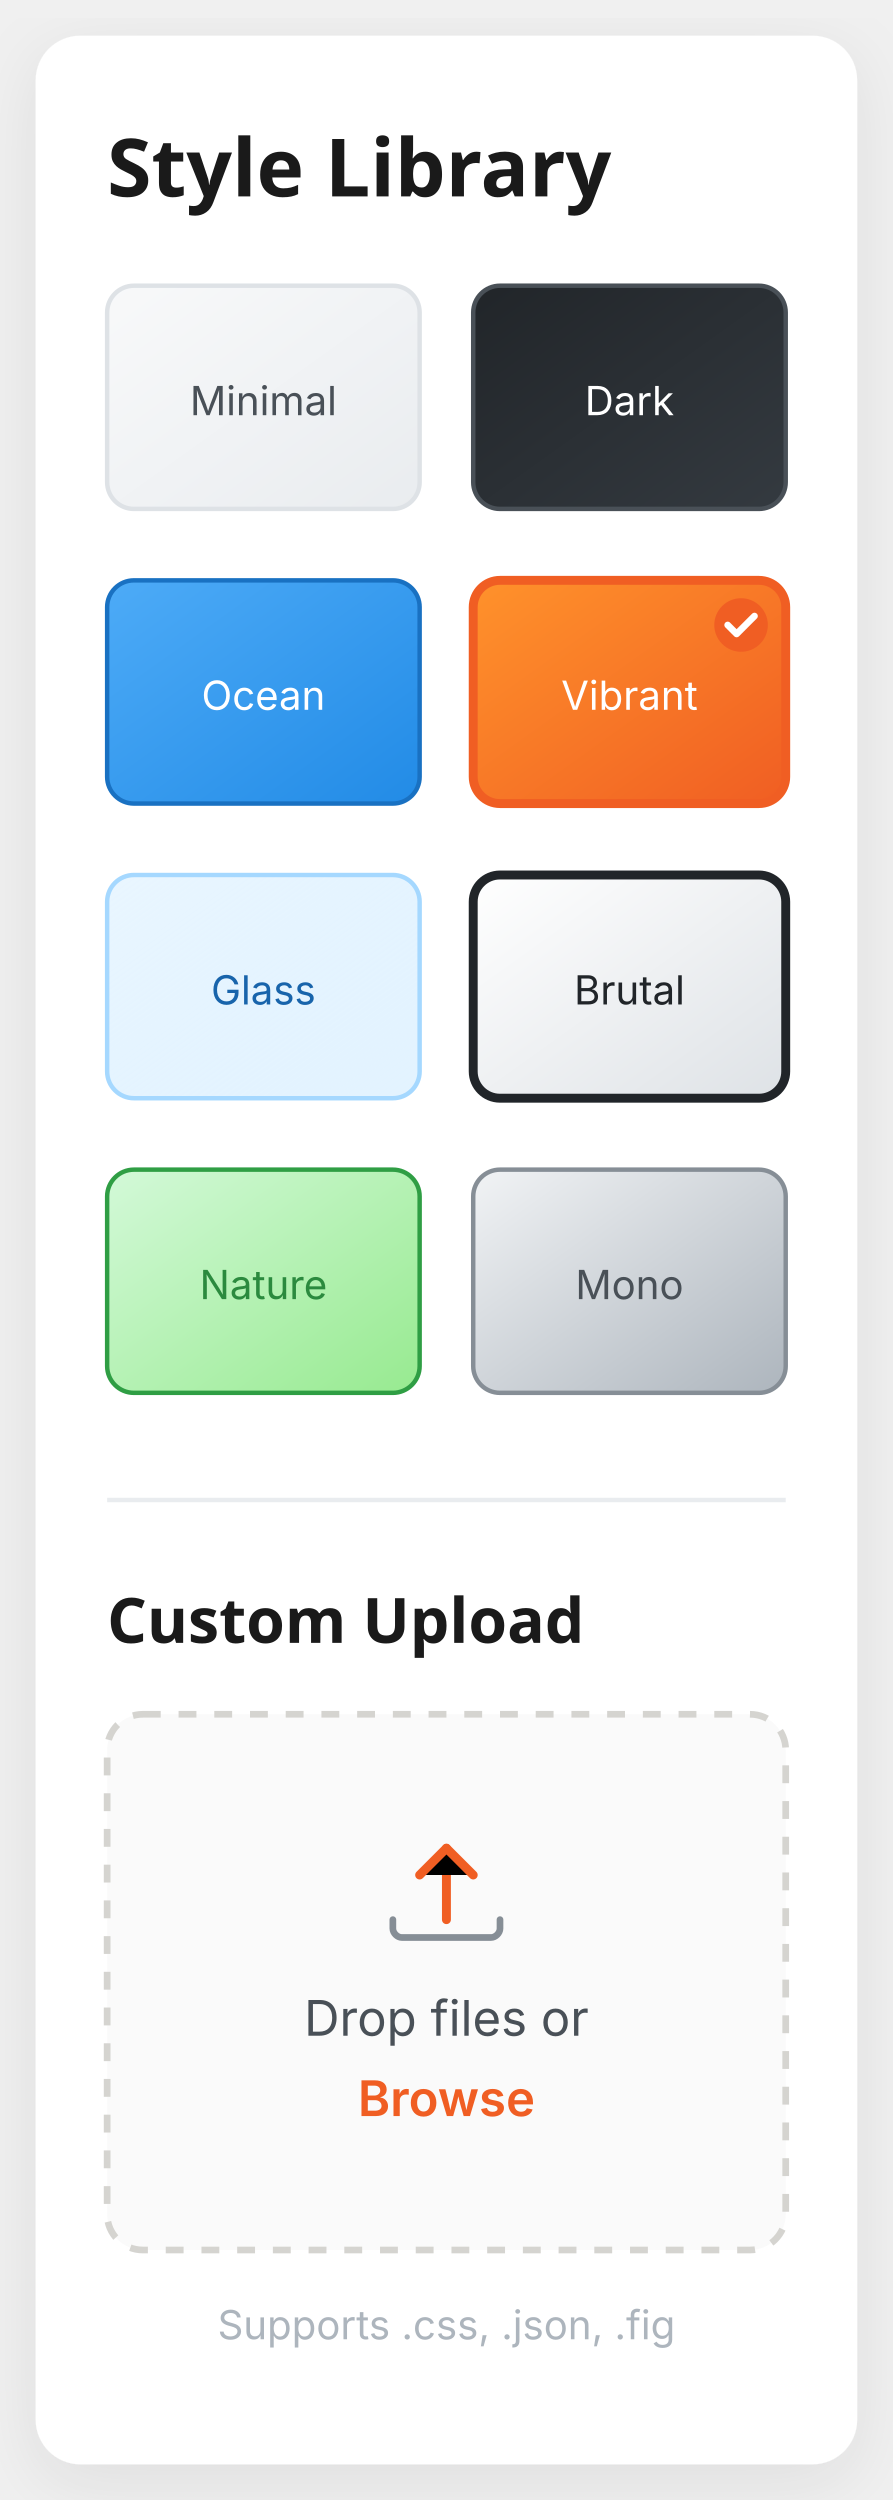
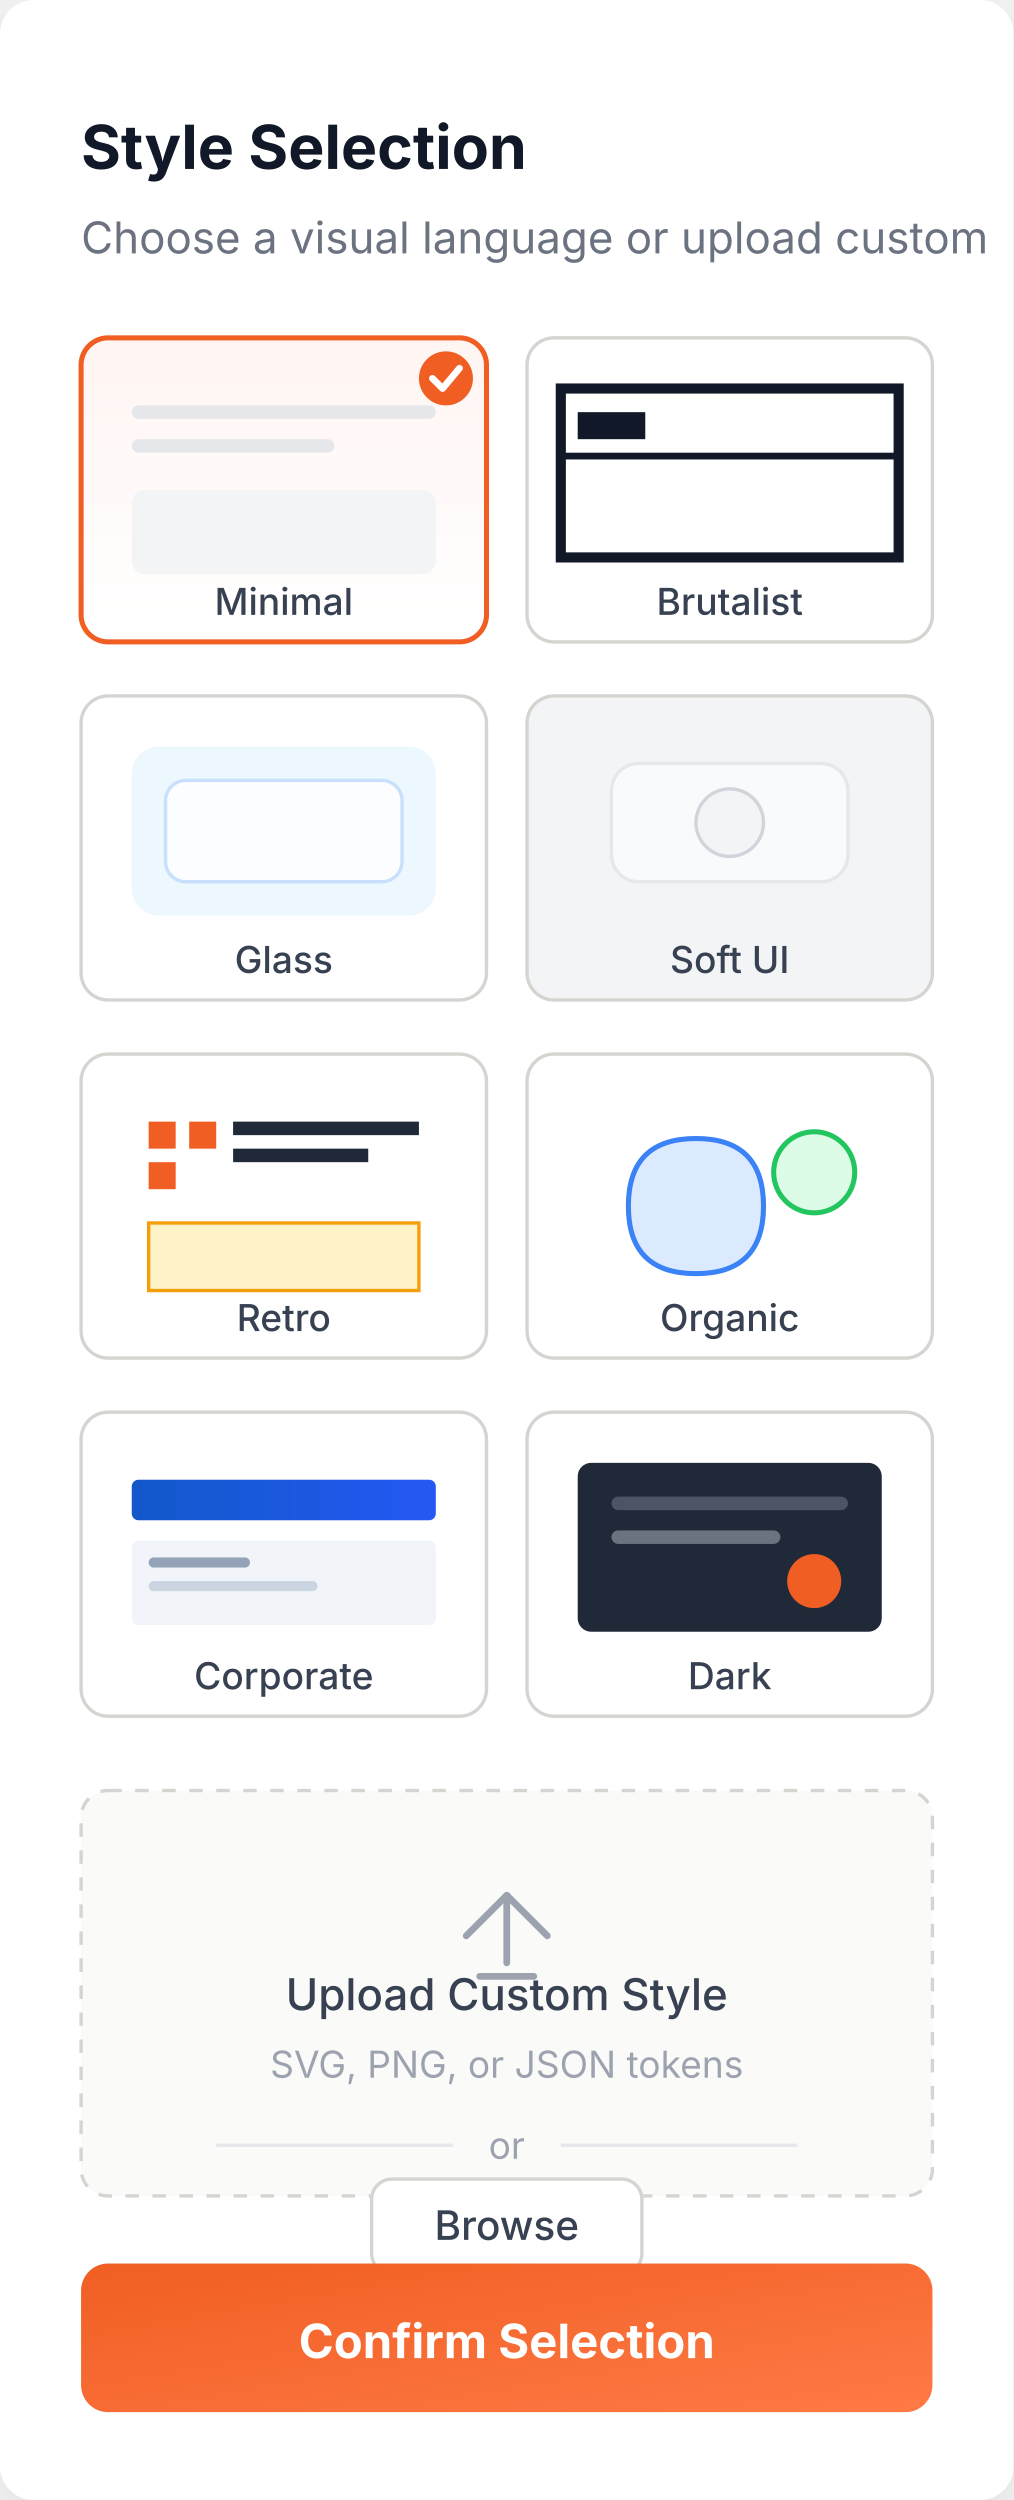
- <svg xmlns="http://www.w3.org/2000/svg" viewBox="0 0 200 560">
+ <svg xmlns="http://www.w3.org/2000/svg" viewBox="0 0 300 740">
  <defs>
-     <filter id="shadow" x="-20%" y="-20%" width="140%" height="140%">
+     <filter id="card-shadow" x="-20%" y="-20%" width="140%" height="140%">
      <feDropShadow dx="0" dy="4" stdDeviation="8" flood-opacity="0.08" />
    </filter>
-     <linearGradient id="style-minimal" x1="0%" y1="0%" x2="100%" y2="100%">
-       <stop offset="0%" style="stop-color:#f8f9fa;stop-opacity:1" />
-       <stop offset="100%" style="stop-color:#e9ecef;stop-opacity:1" />
+     <linearGradient id="orange-gradient" x1="0%" y1="0%" x2="100%" y2="100%">
+       <stop offset="0%" style="stop-color:#f05e23;stop-opacity:1" />
+       <stop offset="100%" style="stop-color:#ff7a45;stop-opacity:1" />
    </linearGradient>
-     <linearGradient id="style-dark" x1="0%" y1="0%" x2="100%" y2="100%">
-       <stop offset="0%" style="stop-color:#212529;stop-opacity:1" />
-       <stop offset="100%" style="stop-color:#343a40;stop-opacity:1" />
+     <linearGradient id="selected-bg" x1="0%" y1="0%" x2="0%" y2="100%">
+       <stop offset="0%" style="stop-color:#fff5f2;stop-opacity:1" />
+       <stop offset="100%" style="stop-color:#ffffff;stop-opacity:1" />
    </linearGradient>
-     <linearGradient id="style-ocean" x1="0%" y1="0%" x2="100%" y2="100%">
-       <stop offset="0%" style="stop-color:#4dabf7;stop-opacity:1" />
-       <stop offset="100%" style="stop-color:#228be6;stop-opacity:1" />
-     </linearGradient>
-     <linearGradient id="style-vibrant" x1="0%" y1="0%" x2="100%" y2="100%">
-       <stop offset="0%" style="stop-color:#ff922b;stop-opacity:1" />
-       <stop offset="100%" style="stop-color:#f05e23;stop-opacity:1" />
-     </linearGradient>
-     <linearGradient id="style-glass" x1="0%" y1="0%" x2="100%" y2="100%">
-       <stop offset="0%" style="stop-color:#e7f5ff;stop-opacity:0.9" />
-       <stop offset="100%" style="stop-color:#d0ebff;stop-opacity:0.6" />
-     </linearGradient>
-     <linearGradient id="style-brutal" x1="0%" y1="0%" x2="100%" y2="100%">
-       <stop offset="0%" style="stop-color:#ffffff;stop-opacity:1" />
-       <stop offset="100%" style="stop-color:#dee2e6;stop-opacity:1" />
-     </linearGradient>
-     <linearGradient id="style-nature" x1="0%" y1="0%" x2="100%" y2="100%">
-       <stop offset="0%" style="stop-color:#d3f9d8;stop-opacity:1" />
-       <stop offset="100%" style="stop-color:#97ea90;stop-opacity:1" />
-     </linearGradient>
-     <linearGradient id="style-mono" x1="0%" y1="0%" x2="100%" y2="100%">
-       <stop offset="0%" style="stop-color:#f1f3f5;stop-opacity:1" />
-       <stop offset="100%" style="stop-color:#adb5bd;stop-opacity:1" />
+     <linearGradient id="corp-grad" x1="0%" y1="0%" x2="100%" y2="0%">
+       <stop offset="0%" style="stop-color:#1258ca" />
+       <stop offset="100%" style="stop-color:#2458f3" />
    </linearGradient>
  </defs>
  <g id="component_root">
-     <rect x="8" y="8" width="184" height="544" rx="10" fill="#ffffff" filter="url(#shadow)" />
-     <text x="24" y="44" font-family="Plus Jakarta Sans, sans-serif" font-size="18" font-weight="700" fill="#1a1a1a">Style Library</text>
-     <g transform="translate(24, 64)">
-       <rect x="0" y="0" width="70" height="50" rx="6" fill="url(#style-minimal)" stroke="#dee2e6" stroke-width="1" />
-       <text x="35" y="29" font-family="Inter, sans-serif" font-size="9" fill="#495057" text-anchor="middle">Minimal</text>
+     <rect x="0" y="0" width="300" height="740" rx="10" fill="#ffffff" filter="url(#card-shadow)" />
+     <text x="24" y="50" font-family="Plus Jakarta Sans, Inter, sans-serif" font-size="18" font-weight="700" fill="#111827">Style Selection</text>
+     <text x="24" y="75" font-family="Inter, system-ui, sans-serif" font-size="13" fill="#6b7280">Choose a visual language or upload custom</text>
+     <g transform="translate(24, 100)">
+       <rect width="120" height="90" rx="8" fill="url(#selected-bg)" stroke="#f05e23" stroke-width="1.5" />
+       <rect x="15" y="20" width="90" height="4" rx="2" fill="#e5e7eb" />
+       <rect x="15" y="30" width="60" height="4" rx="2" fill="#e5e7eb" />
+       <rect x="15" y="45" width="90" height="25" rx="4" fill="#f3f4f6" />
+       <text x="60" y="82" text-anchor="middle" font-family="Inter, system-ui, sans-serif" font-size="11" fill="#374151" font-weight="500">Minimal</text>
+       <circle cx="108" cy="12" r="8" fill="#f05e23" />
+       <path d="M104 12 L107 15 L112 9" stroke="white" stroke-width="2" fill="none" stroke-linecap="round" stroke-linejoin="round" />
    </g>
-     <g transform="translate(106, 64)">
-       <rect x="0" y="0" width="70" height="50" rx="6" fill="url(#style-dark)" stroke="#495057" stroke-width="1" />
-       <text x="35" y="29" font-family="Inter, sans-serif" font-size="9" fill="#ffffff" text-anchor="middle">Dark</text>
+     <g transform="translate(156, 100)">
+       <rect width="120" height="90" rx="8" fill="#ffffff" stroke="#d5d4d0" stroke-width="1" />
+       <rect x="10" y="15" width="100" height="50" fill="none" stroke="#111827" stroke-width="3" />
+       <line x1="10" y1="35" x2="110" y2="35" stroke="#111827" stroke-width="2" />
+       <rect x="15" y="22" width="20" height="8" fill="#111827" />
+       <text x="60" y="82" text-anchor="middle" font-family="Inter, system-ui, sans-serif" font-size="11" fill="#374151" font-weight="500">Brutalist</text>
    </g>
-     <g transform="translate(24, 130)">
-       <rect x="0" y="0" width="70" height="50" rx="6" fill="url(#style-ocean)" stroke="#1971c2" stroke-width="1" />
-       <text x="35" y="29" font-family="Inter, sans-serif" font-size="9" fill="#ffffff" text-anchor="middle">Ocean</text>
+     <g transform="translate(24, 206)">
+       <rect width="120" height="90" rx="8" fill="#ffffff" stroke="#d5d4d0" stroke-width="1" />
+       <rect x="15" y="15" width="90" height="50" rx="8" fill="#e0f2fe" opacity="0.6" />
+       <rect x="25" y="25" width="70" height="30" rx="6" fill="#ffffff" opacity="0.8" stroke="#bfdbfe" stroke-width="1" />
+       <text x="60" y="82" text-anchor="middle" font-family="Inter, system-ui, sans-serif" font-size="11" fill="#374151" font-weight="500">Glass</text>
    </g>
-     <g transform="translate(106, 130)">
-       <rect x="0" y="0" width="70" height="50" rx="6" fill="url(#style-vibrant)" stroke="#f05e23" stroke-width="2" />
-       <text x="35" y="29" font-family="Inter, sans-serif" font-size="9" fill="#ffffff" text-anchor="middle">Vibrant</text>
-       <circle cx="60" cy="10" r="6" fill="#f05e23" />
-       <path d="M57 10 L59 12 L63 8" stroke="#ffffff" stroke-width="1.5" fill="none" stroke-linecap="round" stroke-linejoin="round" />
+     <g transform="translate(156, 206)">
+       <rect width="120" height="90" rx="8" fill="#f3f4f6" stroke="#d5d4d0" stroke-width="1" />
+       <rect x="25" y="20" width="70" height="35" rx="8" fill="#f9fafb" stroke="#e5e7eb" stroke-width="1" />
+       <circle cx="60" cy="37.5" r="10" fill="#f3f4f6" stroke="#d1d5db" stroke-width="1" />
+       <text x="60" y="82" text-anchor="middle" font-family="Inter, system-ui, sans-serif" font-size="11" fill="#374151" font-weight="500">Soft UI</text>
    </g>
-     <g transform="translate(24, 196)">
-       <rect x="0" y="0" width="70" height="50" rx="6" fill="url(#style-glass)" stroke="#a5d8ff" stroke-width="1" />
-       <text x="35" y="29" font-family="Inter, sans-serif" font-size="9" fill="#1864ab" text-anchor="middle">Glass</text>
+     <g transform="translate(24, 312)">
+       <rect width="120" height="90" rx="8" fill="#ffffff" stroke="#d5d4d0" stroke-width="1" />
+       <rect x="20" y="20" width="8" height="8" fill="#f05e23" />
+       <rect x="32" y="20" width="8" height="8" fill="#f05e23" />
+       <rect x="20" y="32" width="8" height="8" fill="#f05e23" />
+       <rect x="45" y="20" width="55" height="4" fill="#1f2937" />
+       <rect x="45" y="28" width="40" height="4" fill="#1f2937" />
+       <rect x="20" y="50" width="80" height="20" fill="#fef3c7" stroke="#f59e0b" stroke-width="1" />
+       <text x="60" y="82" text-anchor="middle" font-family="Inter, system-ui, sans-serif" font-size="11" fill="#374151" font-weight="500">Retro</text>
    </g>
-     <g transform="translate(106, 196)">
-       <rect x="0" y="0" width="70" height="50" rx="6" fill="url(#style-brutal)" stroke="#212529" stroke-width="2" />
-       <text x="35" y="29" font-family="Inter, sans-serif" font-size="9" fill="#212529" text-anchor="middle">Brutal</text>
+     <g transform="translate(156, 312)">
+       <rect width="120" height="90" rx="8" fill="#ffffff" stroke="#d5d4d0" stroke-width="1" />
+       <path d="M30 45 Q30 25 50 25 Q70 25 70 45 Q70 65 50 65 Q30 65 30 45" fill="#dbeafe" stroke="#3b82f6" stroke-width="1.5" />
+       <circle cx="85" cy="35" r="12" fill="#dcfce7" stroke="#22c55e" stroke-width="1.5" />
+       <text x="60" y="82" text-anchor="middle" font-family="Inter, system-ui, sans-serif" font-size="11" fill="#374151" font-weight="500">Organic</text>
    </g>
-     <g transform="translate(24, 262)">
-       <rect x="0" y="0" width="70" height="50" rx="6" fill="url(#style-nature)" stroke="#2f9e44" stroke-width="1" />
-       <text x="35" y="29" font-family="Inter, sans-serif" font-size="9" fill="#2b8a3e" text-anchor="middle">Nature</text>
+     <g transform="translate(24, 418)">
+       <rect width="120" height="90" rx="8" fill="#ffffff" stroke="#d5d4d0" stroke-width="1" />
+       <rect x="15" y="20" width="90" height="12" rx="2" fill="url(#corp-grad)" />
+       <rect x="15" y="38" width="90" height="25" rx="2" fill="#f1f5f9" />
+       <rect x="20" y="43" width="30" height="3" rx="1.5" fill="#94a3b8" />
+       <rect x="20" y="50" width="50" height="3" rx="1.5" fill="#cbd5e1" />
+       <text x="60" y="82" text-anchor="middle" font-family="Inter, system-ui, sans-serif" font-size="11" fill="#374151" font-weight="500">Corporate</text>
    </g>
-     <g transform="translate(106, 262)">
-       <rect x="0" y="0" width="70" height="50" rx="6" fill="url(#style-mono)" stroke="#868e96" stroke-width="1" />
-       <text x="35" y="29" font-family="Inter, sans-serif" font-size="9" fill="#495057" text-anchor="middle">Mono</text>
+     <g transform="translate(156, 418)">
+       <rect width="120" height="90" rx="8" fill="#ffffff" stroke="#d5d4d0" stroke-width="1" />
+       <rect x="15" y="15" width="90" height="50" rx="4" fill="#1f2937" />
+       <rect x="25" y="25" width="70" height="4" rx="2" fill="#4b5563" />
+       <rect x="25" y="35" width="50" height="4" rx="2" fill="#6b7280" />
+       <circle cx="85" cy="50" r="8" fill="#f05e23" />
+       <text x="60" y="82" text-anchor="middle" font-family="Inter, system-ui, sans-serif" font-size="11" fill="#374151" font-weight="500">Dark</text>
    </g>
-     <line x1="24" y1="336" x2="176" y2="336" stroke="#e9ecef" stroke-width="1" />
-     <text x="24" y="368" font-family="Plus Jakarta Sans, sans-serif" font-size="14" font-weight="700" fill="#1a1a1a">Custom Upload</text>
-     <rect x="24" y="384" width="152" height="120" rx="8" fill="#fafafa" stroke="#d5d4d0" stroke-width="1.5" stroke-dasharray="4 4" />
-     <g transform="translate(84, 410)">
-       <path d="M16 4 L16 20" stroke="#f05e23" stroke-width="2" stroke-linecap="round" />
-       <path d="M10 10 L16 4 L22 10" stroke="#f05e23" stroke-width="2" stroke-linecap="round" stroke-linejoin="round" />
-       <path d="M4 20 L4 22 C4 23 5 24 6 24 L26 24 C27 24 28 23 28 22 L28 20" stroke="#868e96" stroke-width="1.5" stroke-linecap="round" fill="none" />
+     <g transform="translate(24, 530)">
+       <rect width="252" height="120" rx="8" fill="#fafaf9" stroke="#d5d4d0" stroke-width="1" stroke-dasharray="4 4" />
+       <g transform="translate(126, 35)">
+         <path d="M-12 8 L0 -4 L12 8" stroke="#9ca3af" stroke-width="2" fill="none" stroke-linecap="round" stroke-linejoin="round" />
+         <line x1="0" y1="-4" x2="0" y2="16" stroke="#9ca3af" stroke-width="2" stroke-linecap="round" />
+         <line x1="-8" y1="20" x2="8" y2="20" stroke="#9ca3af" stroke-width="2" stroke-linecap="round" />
+       </g>
+       <text x="126" y="65" text-anchor="middle" font-family="Inter, system-ui, sans-serif" font-size="13" fill="#374151" font-weight="500">Upload Custom Style</text>
+       <text x="126" y="85" text-anchor="middle" font-family="Inter, system-ui, sans-serif" font-size="11" fill="#9ca3af">SVG, PNG, or JSON tokens</text>
+       <line x1="40" y1="105" x2="110" y2="105" stroke="#e5e7eb" stroke-width="1" />
+       <text x="126" y="109" text-anchor="middle" font-family="Inter, system-ui, sans-serif" font-size="11" fill="#9ca3af">or</text>
+       <line x1="142" y1="105" x2="212" y2="105" stroke="#e5e7eb" stroke-width="1" />
+       <rect x="86" y="115" width="80" height="28" rx="6" fill="#ffffff" stroke="#d5d4d0" stroke-width="1" />
+       <text x="126" y="133" text-anchor="middle" font-family="Inter, system-ui, sans-serif" font-size="12" fill="#374151" font-weight="500">Browse</text>
    </g>
-     <text x="100" y="456" font-family="Inter, sans-serif" font-size="11" fill="#495057" text-anchor="middle">Drop files or</text>
-     <text x="100" y="474" font-family="Inter, sans-serif" font-size="11" fill="#f05e23" font-weight="600" text-anchor="middle">Browse</text>
-     <text x="100" y="524" font-family="Inter, sans-serif" font-size="9" fill="#adb5bd" text-anchor="middle">Supports .css, .json, .fig</text>
+     <g transform="translate(24, 670)">
+       <rect x="0" y="0" width="252" height="44" rx="8" fill="url(#orange-gradient)" />
+       <text x="126" y="28" text-anchor="middle" font-family="Plus Jakarta Sans, Inter, sans-serif" font-size="14" font-weight="700" fill="#ffffff">Confirm Selection</text>
+     </g>
  </g>
</svg>
